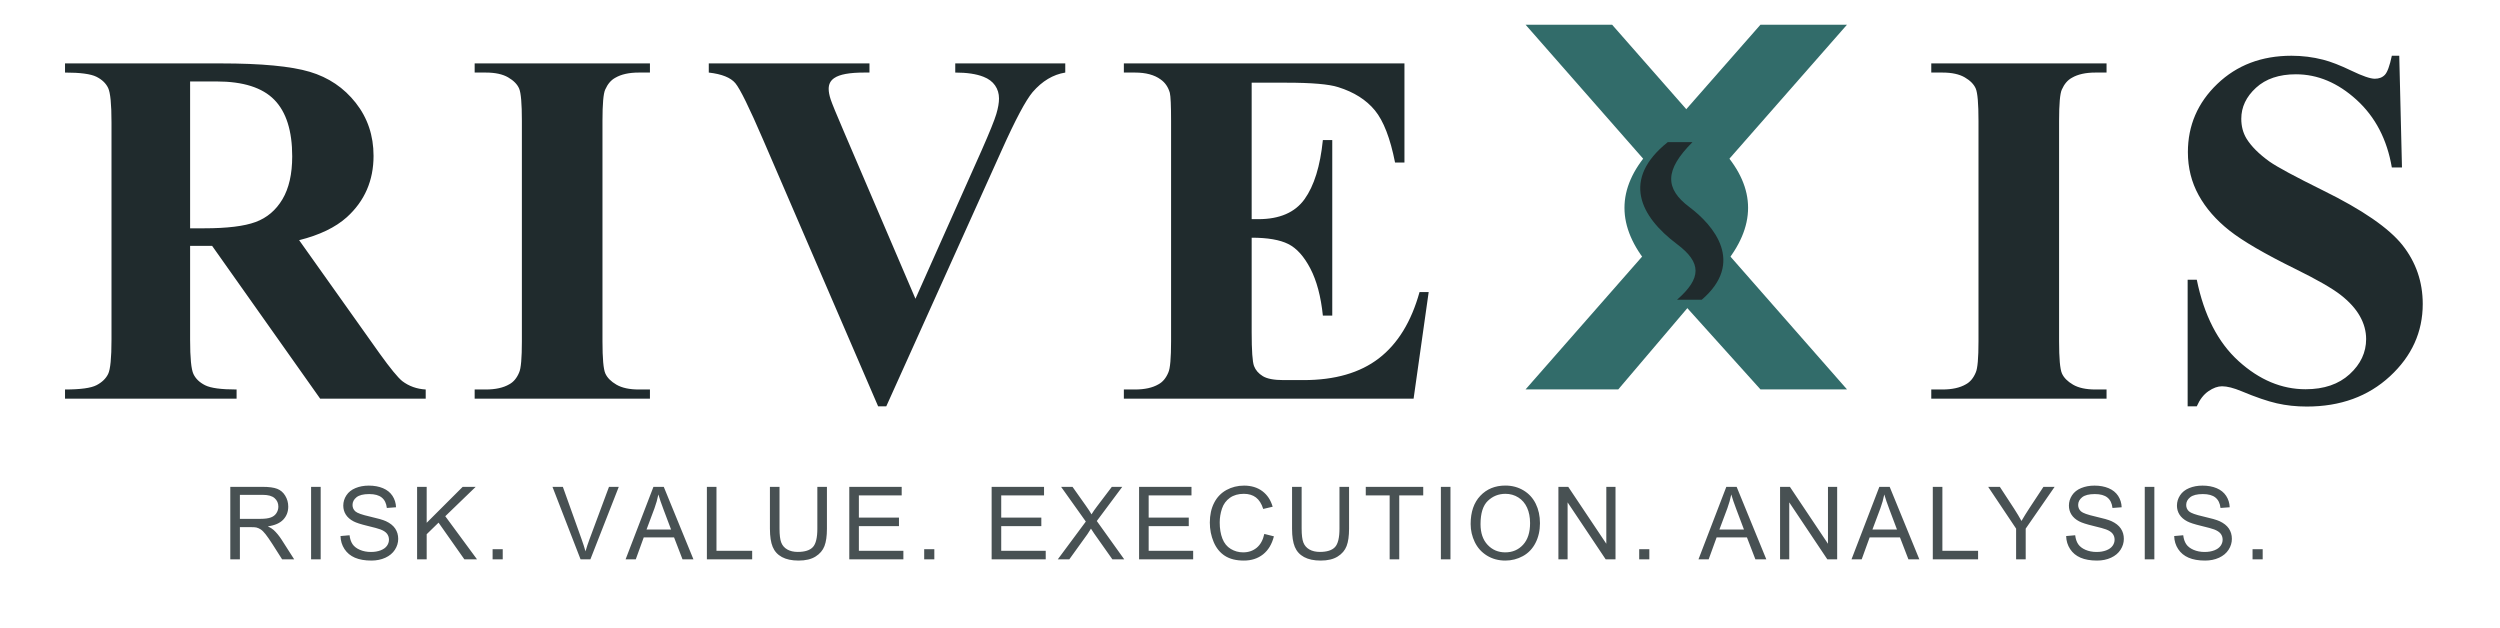
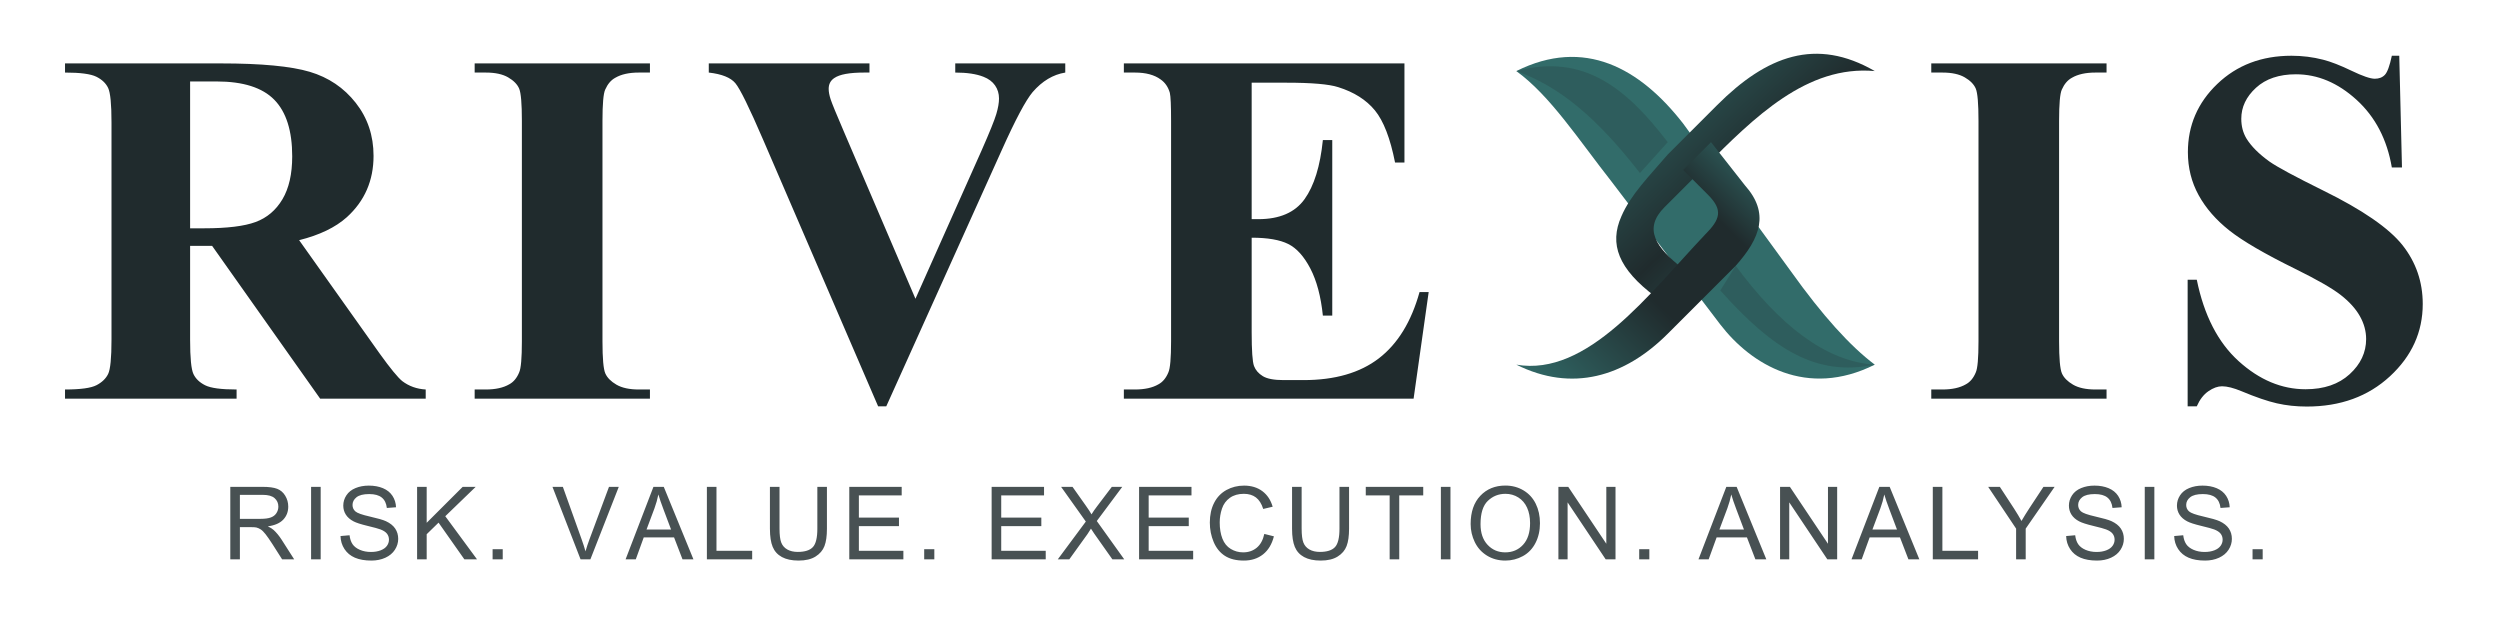
<svg xmlns="http://www.w3.org/2000/svg" viewBox="0 0 809 203" role="img" aria-label="RIVEXIS">
  <path fill="#202B2D" d="M61.52 79.56V109.96Q61.52 118.76 62.6 121.04Q63.68 123.32 66.4 124.68Q69.12 126.04 76.56 126.04V129.0H21.04V126.04Q28.56 126.04 31.24 124.64Q33.92 123.24 35.0 121.0Q36.08 118.76 36.08 109.96V39.56Q36.08 30.76 35.0 28.48Q33.92 26.2 31.2 24.84Q28.48 23.48 21.04 23.48V20.52H71.44Q91.12 20.52 100.24 23.24Q109.36 25.96 115.12 33.28Q120.88 40.6 120.88 50.44Q120.88 62.44 112.24 70.28Q106.72 75.24 96.8 77.72L122.88 114.44Q128.0 121.56 130.16 123.32Q133.44 125.8 137.76 126.04V129.0H103.6L68.64 79.56ZM61.52 26.36V73.88H66.08Q77.2 73.88 82.72 71.84Q88.24 69.8 91.4 64.48Q94.56 59.16 94.56 50.6Q94.56 38.2 88.76 32.28Q82.96 26.36 70.08 26.36ZM210.32 126.04V129.0H153.6V126.04H157.2Q161.92 126.04 164.8 124.36Q166.88 123.24 168.0 120.52Q168.88 118.6 168.88 110.44V39.08Q168.88 30.76 168.0 28.68Q167.12 26.6 164.44 25.04Q161.76 23.48 157.2 23.48H153.6V20.52H210.32V23.48H206.72Q202.0 23.48 199.12 25.16Q197.04 26.28 195.84 29.0Q194.96 30.92 194.96 39.08V110.44Q194.96 118.76 195.88 120.84Q196.8 122.92 199.48 124.48Q202.16 126.04 206.72 126.04ZM344.72 20.52V23.48Q338.8 24.44 334.16 29.8Q330.8 33.8 324.16 48.6L286.8 131.48H284.16L246.96 45.24Q240.24 29.64 237.96 26.92Q235.68 24.2 229.36 23.48V20.52H281.36V23.48H279.6Q272.56 23.48 270.0 25.24Q268.16 26.44 268.16 28.76Q268.16 30.2 268.8 32.16Q269.44 34.12 273.12 42.68L296.24 96.68L317.68 48.6Q321.52 39.88 322.4 36.92Q323.28 33.96 323.28 31.88Q323.28 29.48 322.0 27.64Q320.72 25.8 318.24 24.84Q314.8 23.48 309.12 23.48V20.52ZM405.04 26.76V70.92H407.2Q417.52 70.92 422.16 64.44Q426.8 57.96 428.08 45.32H431.12V102.12H428.08Q427.12 92.84 424.04 86.92Q420.96 81.0 416.88 78.96Q412.8 76.92 405.04 76.92V107.48Q405.04 116.44 405.8 118.44Q406.56 120.44 408.64 121.72Q410.72 123.0 415.36 123.0H421.84Q437.04 123.0 446.2 115.96Q455.36 108.92 459.36 94.52H462.32L457.44 129.0H363.68V126.04H367.28Q372.0 126.04 374.88 124.36Q376.96 123.24 378.08 120.52Q378.96 118.6 378.96 110.44V39.08Q378.96 31.72 378.56 30.04Q377.76 27.24 375.6 25.72Q372.56 23.48 367.28 23.48H363.68V20.52H454.48V52.6H451.44Q449.12 40.84 444.92 35.72Q440.72 30.6 433.04 28.2Q428.56 26.76 416.24 26.76ZM681.68 126.04V129.0H624.96V126.04H628.56Q633.28 126.04 636.16 124.36Q638.24 123.24 639.36 120.52Q640.24 118.6 640.24 110.44V39.08Q640.24 30.76 639.36 28.68Q638.48 26.6 635.8 25.04Q633.12 23.48 628.56 23.48H624.96V20.52H681.68V23.48H678.08Q673.36 23.48 670.48 25.16Q668.4 26.28 667.2 29.0Q666.32 30.92 666.32 39.08V110.44Q666.32 118.76 667.24 120.84Q668.16 122.92 670.84 124.48Q673.52 126.04 678.08 126.04ZM776.4 18.04 777.28 54.2H774.0Q771.68 40.6 762.6 32.32Q753.52 24.04 742.96 24.04Q734.8 24.04 730.04 28.4Q725.28 32.76 725.28 38.44Q725.28 42.04 726.96 44.84Q729.28 48.6 734.4 52.28Q738.16 54.92 751.76 61.64Q770.8 71.0 777.44 79.32Q784.0 87.64 784.0 98.36Q784.0 111.96 773.4 121.76Q762.8 131.56 746.48 131.56Q741.36 131.56 736.8 130.52Q732.24 129.48 725.36 126.6Q721.52 125.0 719.04 125.0Q716.96 125.0 714.64 126.6Q712.32 128.2 710.88 131.48H707.92V90.52H710.88Q714.4 107.8 724.44 116.88Q734.48 125.96 746.08 125.96Q755.04 125.96 760.36 121.08Q765.68 116.2 765.68 109.72Q765.68 105.88 763.64 102.28Q761.6 98.68 757.44 95.44Q753.28 92.2 742.72 87.0Q727.92 79.72 721.44 74.6Q714.96 69.48 711.48 63.16Q708 56.84 708 49.24Q708 36.28 717.52 27.16Q727.04 18.04 741.52 18.04Q746.8 18.04 751.76 19.32Q755.52 20.28 760.92 22.88Q766.32 25.48 768.48 25.48Q770.56 25.48 771.76 24.2Q772.96 22.92 774.0 18.04Z" />
  <g transform="translate(485.68 4)">
-     <path fill="#326C6A" d="M8 4H36L72 45Q88 63 72 82L38 122H8L51 73Q60 63 51 53Z" />
-     <path fill="#326C6A" d="M84 4H112L69 53Q60 63 69 73L112 122H84L48 82Q32 63 48 45Z" />
-     <path fill="#202B2D" d="M54 42C39 54 45 66 57 75C65 81 65 86 57 93L65 93C79 81 69 69 61 63C53 57 53 51 62 42Z" />
+     <defs>
+       <linearGradient id="ribbon" x1="0" y1="0" x2="1" y2="1">
+         <stop stop-color="#326C6A" />
+         <stop offset=".5" stop-color="#202B2D" />
+         <stop offset="1" stop-color="#326C6A" />
+       </linearGradient>
+       <linearGradient id="weave" x1="0" y1="1" x2="1" y2="0">
+         <stop stop-color="#326C6A" />
+         <stop offset=".45" stop-color="#202B2D" />
+         <stop offset=".75" stop-color="#202B2D" />
+         <stop offset="1" stop-color="#326C6A" />
+       </linearGradient>
+     </defs>
+     <path fill="#326C6A" d="M5 19C27 8 45 18 59 36L94 84C104 98 113 108 121 114C99 125 81 114 71 101L36 55C25 41 16 27 5 19Z" />
+     <path fill="url(#ribbon)" d="M121 19C99 17 82 34 66 50L53 63C46 70 50 76 59 83L50 92C38 83 35 75 39 66C42 59 48 53 54 46L70 30C86 14 102 8 121 19Z" />
+     <path fill="url(#weave)" d="M5 114C28 118 48 91 66 72C71 67 72 64 67 59L59 51L68 42L79 56C87 65 84 73 76 82L54 104C40 118 23 123 5 114Z" />
+     <path fill="#202B2D" opacity=".22" d="M5 19C27 13 41 25 54 42L45 52C31 34 19 24 5 19ZM76 82C90 101 105 113 121 114C102 118 88 109 71 90Z" />
  </g>
  <path fill="#202B2D" opacity=".82" d="M74.524 181.0V157.544H84.924Q88.06 157.544 89.692 158.176Q91.324 158.808 92.3 160.408Q93.276 162.008 93.276 163.944Q93.276 166.44 91.66 168.152Q90.044 169.864 86.668 170.328Q87.9 170.92 88.54 171.496Q89.9 172.744 91.116 174.616L95.196 181.0H91.292L88.188 176.12Q86.828 174.008 85.948 172.888Q85.068 171.768 84.372 171.32Q83.676 170.872 82.956 170.696Q82.428 170.584 81.228 170.584H77.628V181.0ZM77.628 167.896H84.3Q86.428 167.896 87.628 167.456Q88.828 167.016 89.452 166.048Q90.076 165.08 90.076 163.944Q90.076 162.28 88.868 161.208Q87.66 160.136 85.052 160.136H77.628ZM100.668 181.0V157.544H103.772V181.0ZM110.188 173.464 113.116 173.208Q113.324 174.968 114.084 176.096Q114.844 177.224 116.444 177.92Q118.044 178.616 120.044 178.616Q121.82 178.616 123.18 178.088Q124.54 177.56 125.204 176.64Q125.868 175.72 125.868 174.632Q125.868 173.528 125.228 172.704Q124.588 171.88 123.116 171.32Q122.172 170.952 118.94 170.176Q115.708 169.4 114.412 168.712Q112.732 167.832 111.908 166.528Q111.084 165.224 111.084 163.608Q111.084 161.832 112.092 160.288Q113.1 158.744 115.036 157.944Q116.972 157.144 119.34 157.144Q121.948 157.144 123.94 157.984Q125.932 158.824 127.004 160.456Q128.076 162.088 128.156 164.152L125.18 164.376Q124.94 162.152 123.556 161.016Q122.172 159.88 119.468 159.88Q116.652 159.88 115.364 160.912Q114.076 161.944 114.076 163.4Q114.076 164.664 114.988 165.48Q115.884 166.296 119.668 167.152Q123.452 168.008 124.86 168.648Q126.908 169.592 127.884 171.04Q128.86 172.488 128.86 174.376Q128.86 176.248 127.788 177.904Q126.716 179.56 124.708 180.48Q122.7 181.4 120.188 181.4Q117.004 181.4 114.852 180.472Q112.7 179.544 111.476 177.68Q110.252 175.816 110.188 173.464ZM134.972 181.0V157.544H138.076V169.176L149.724 157.544H153.932L144.092 167.048L154.364 181.0H150.268L141.916 169.128L138.076 172.872V181.0ZM159.404 181.0V177.72H162.684V181.0ZM187.868 181.0 178.78 157.544H182.14L188.236 174.584Q188.972 176.632 189.468 178.424Q190.012 176.504 190.732 174.584L197.068 157.544H200.236L191.052 181.0ZM202.444 181.0 211.452 157.544H214.796L224.396 181.0H220.86L218.124 173.896H208.316L205.74 181.0ZM209.212 171.368H217.164L214.716 164.872Q213.596 161.912 213.052 160.008Q212.604 162.264 211.788 164.488ZM228.748 181.0V157.544H231.852V178.232H243.404V181.0ZM264.492 157.544H267.596V171.096Q267.596 174.632 266.796 176.712Q265.996 178.792 263.908 180.096Q261.82 181.4 258.428 181.4Q255.132 181.4 253.036 180.264Q250.94 179.128 250.044 176.976Q249.148 174.824 249.148 171.096V157.544H252.252V171.08Q252.252 174.136 252.82 175.584Q253.388 177.032 254.772 177.816Q256.156 178.6 258.156 178.6Q261.58 178.6 263.036 177.048Q264.492 175.496 264.492 171.08ZM274.828 181.0V157.544H291.788V160.312H277.932V167.496H290.908V170.248H277.932V178.232H292.332V181.0ZM299.068 181.0V177.72H302.348V181.0ZM320.892 181.0V157.544H337.852V160.312H323.996V167.496H336.972V170.248H323.996V178.232H338.396V181.0ZM342.3 181.0 351.372 168.776 343.372 157.544H347.068L351.324 163.56Q352.652 165.432 353.212 166.44Q353.996 165.16 355.068 163.768L359.788 157.544H363.164L354.924 168.6L363.804 181.0H359.964L354.06 172.632Q353.564 171.912 353.036 171.064Q352.252 172.344 351.916 172.824L346.028 181.0ZM368.604 181.0V157.544H385.564V160.312H371.708V167.496H384.684V170.248H371.708V178.232H386.108V181.0ZM409.132 172.776 412.236 173.56Q411.26 177.384 408.724 179.392Q406.188 181.4 402.524 181.4Q398.732 181.4 396.356 179.856Q393.98 178.312 392.74 175.384Q391.5 172.456 391.5 169.096Q391.5 165.432 392.9 162.704Q394.3 159.976 396.884 158.56Q399.468 157.144 402.572 157.144Q406.092 157.144 408.492 158.936Q410.892 160.728 411.836 163.976L408.78 164.696Q407.964 162.136 406.412 160.968Q404.86 159.8 402.508 159.8Q399.804 159.8 397.988 161.096Q396.172 162.392 395.436 164.576Q394.7 166.76 394.7 169.08Q394.7 172.072 395.572 174.304Q396.444 176.536 398.284 177.64Q400.124 178.744 402.268 178.744Q404.876 178.744 406.684 177.24Q408.492 175.736 409.132 172.776ZM433.452 157.544H436.556V171.096Q436.556 174.632 435.756 176.712Q434.956 178.792 432.868 180.096Q430.78 181.4 427.388 181.4Q424.092 181.4 421.996 180.264Q419.9 179.128 419.004 176.976Q418.108 174.824 418.108 171.096V157.544H421.212V171.08Q421.212 174.136 421.78 175.584Q422.348 177.032 423.732 177.816Q425.116 178.6 427.116 178.6Q430.54 178.6 431.996 177.048Q433.452 175.496 433.452 171.08ZM449.692 181.0V160.312H441.964V157.544H460.556V160.312H452.796V181.0ZM466.268 181.0V157.544H469.372V181.0ZM475.9 169.576Q475.9 163.736 479.036 160.432Q482.172 157.128 487.132 157.128Q490.38 157.128 492.988 158.68Q495.596 160.232 496.964 163.008Q498.332 165.784 498.332 169.304Q498.332 172.872 496.892 175.688Q495.452 178.504 492.812 179.952Q490.172 181.4 487.116 181.4Q483.804 181.4 481.196 179.8Q478.588 178.2 477.244 175.432Q475.9 172.664 475.9 169.576ZM479.1 169.624Q479.1 173.864 481.38 176.304Q483.66 178.744 487.1 178.744Q490.604 178.744 492.868 176.28Q495.132 173.816 495.132 169.288Q495.132 166.424 494.164 164.288Q493.196 162.152 491.332 160.976Q489.468 159.8 487.148 159.8Q483.852 159.8 481.476 162.064Q479.1 164.328 479.1 169.624ZM504.3 181.0V157.544H507.484L519.804 175.96V157.544H522.78V181.0H519.596L507.276 162.568V181.0ZM530.444 181.0V177.72H533.724V181.0ZM549.628 181.0 558.636 157.544H561.98L571.58 181.0H568.044L565.308 173.896H555.5L552.924 181.0ZM556.396 171.368H564.348L561.9 164.872Q560.78 161.912 560.236 160.008Q559.788 162.264 558.972 164.488ZM576.028 181.0V157.544H579.212L591.532 175.96V157.544H594.508V181.0H591.324L579.004 162.568V181.0ZM599.148 181.0 608.156 157.544H611.5L621.1 181.0H617.564L614.828 173.896H605.02L602.444 181.0ZM605.916 171.368H613.868L611.42 164.872Q610.3 161.912 609.756 160.008Q609.308 162.264 608.492 164.488ZM625.452 181.0V157.544H628.556V178.232H640.108V181.0ZM652.412 181.0V171.064L643.372 157.544H647.148L651.772 164.616Q653.052 166.6 654.156 168.584Q655.212 166.744 656.716 164.44L661.26 157.544H664.876L655.516 171.064V181.0ZM668.604 173.464 671.532 173.208Q671.74 174.968 672.5 176.096Q673.26 177.224 674.86 177.92Q676.46 178.616 678.46 178.616Q680.236 178.616 681.596 178.088Q682.956 177.56 683.62 176.64Q684.284 175.72 684.284 174.632Q684.284 173.528 683.644 172.704Q683.004 171.88 681.532 171.32Q680.588 170.952 677.356 170.176Q674.124 169.4 672.828 168.712Q671.148 167.832 670.324 166.528Q669.5 165.224 669.5 163.608Q669.5 161.832 670.508 160.288Q671.516 158.744 673.452 157.944Q675.388 157.144 677.756 157.144Q680.364 157.144 682.356 157.984Q684.348 158.824 685.42 160.456Q686.492 162.088 686.572 164.152L683.596 164.376Q683.356 162.152 681.972 161.016Q680.588 159.88 677.884 159.88Q675.068 159.88 673.78 160.912Q672.492 161.944 672.492 163.4Q672.492 164.664 673.404 165.48Q674.3 166.296 678.084 167.152Q681.868 168.008 683.276 168.648Q685.324 169.592 686.3 171.04Q687.276 172.488 687.276 174.376Q687.276 176.248 686.204 177.904Q685.132 179.56 683.124 180.48Q681.116 181.4 678.604 181.4Q675.42 181.4 673.268 180.472Q671.116 179.544 669.892 177.68Q668.668 175.816 668.604 173.464ZM694.044 181.0V157.544H697.148V181.0ZM703.564 173.464 706.492 173.208Q706.7 174.968 707.46 176.096Q708.22 177.224 709.82 177.92Q711.42 178.616 713.42 178.616Q715.196 178.616 716.556 178.088Q717.916 177.56 718.58 176.64Q719.244 175.72 719.244 174.632Q719.244 173.528 718.604 172.704Q717.964 171.88 716.492 171.32Q715.548 170.952 712.316 170.176Q709.084 169.4 707.788 168.712Q706.108 167.832 705.284 166.528Q704.46 165.224 704.46 163.608Q704.46 161.832 705.468 160.288Q706.476 158.744 708.412 157.944Q710.348 157.144 712.716 157.144Q715.324 157.144 717.316 157.984Q719.308 158.824 720.38 160.456Q721.452 162.088 721.532 164.152L718.556 164.376Q718.316 162.152 716.932 161.016Q715.548 159.88 712.844 159.88Q710.028 159.88 708.74 160.912Q707.452 161.944 707.452 163.4Q707.452 164.664 708.364 165.48Q709.26 166.296 713.044 167.152Q716.828 168.008 718.236 168.648Q720.284 169.592 721.26 171.04Q722.236 172.488 722.236 174.376Q722.236 176.248 721.164 177.904Q720.092 179.56 718.084 180.48Q716.076 181.4 713.564 181.4Q710.38 181.4 708.228 180.472Q706.076 179.544 704.852 177.68Q703.628 175.816 703.564 173.464ZM728.924 181.0V177.72H732.204V181.0Z" />
</svg>
